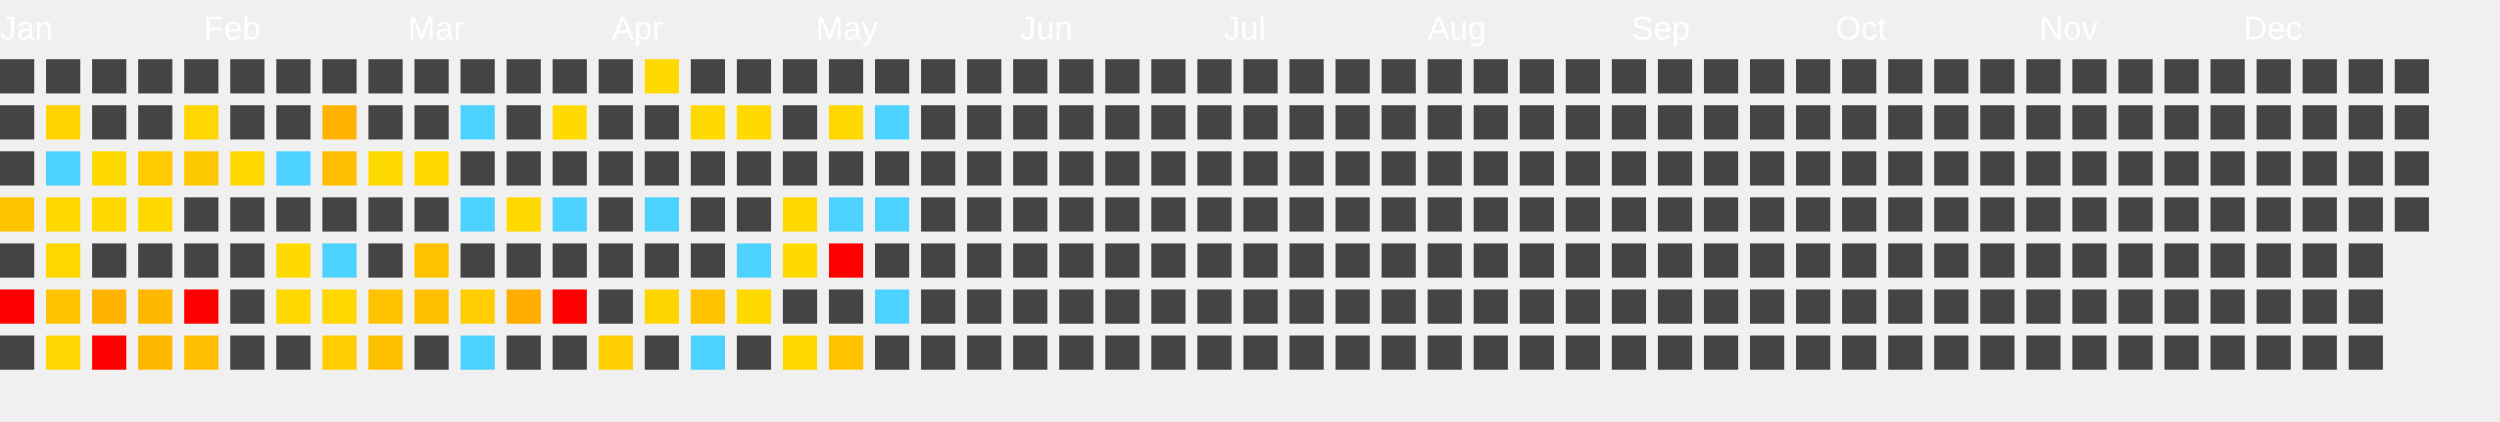
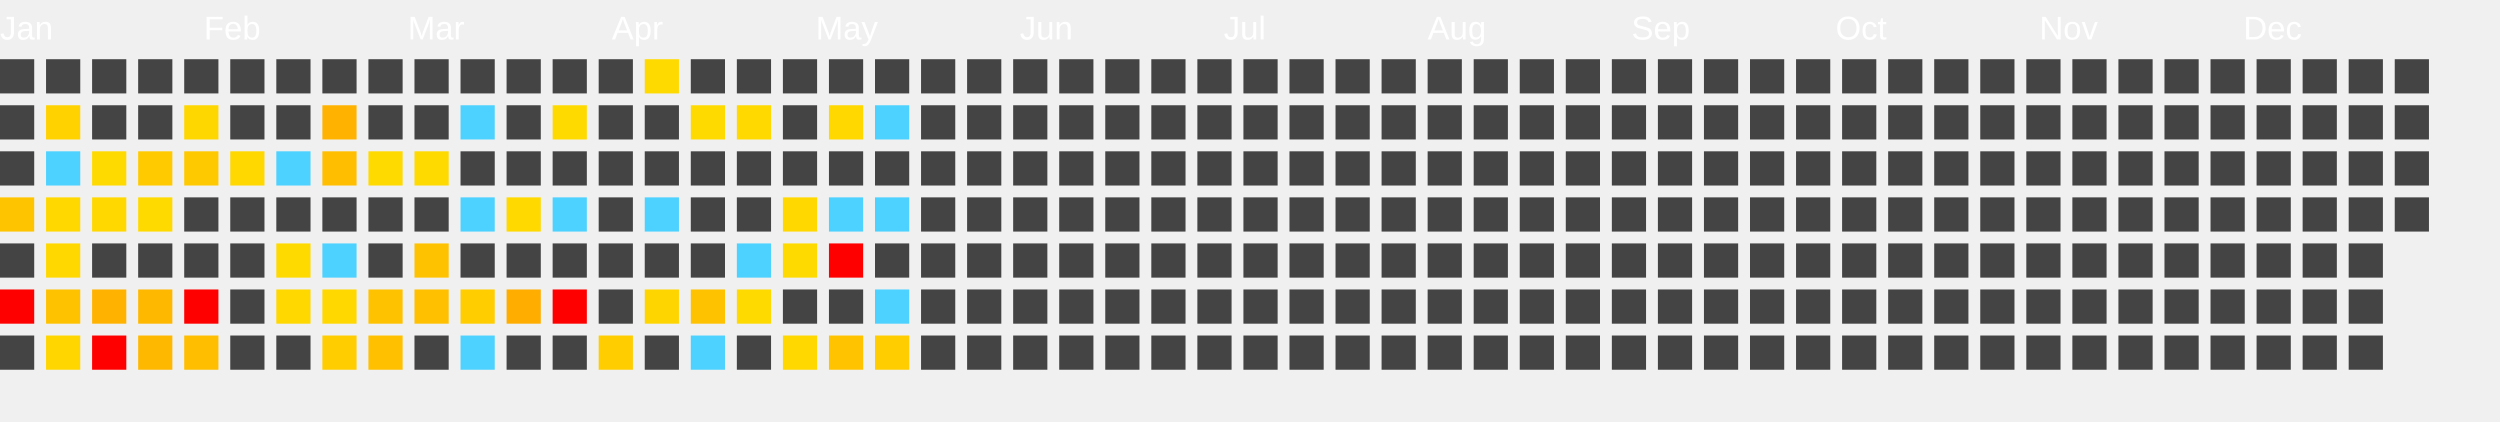
<svg xmlns="http://www.w3.org/2000/svg" baseProfile="full" height="32mm" version="1.1" viewBox="0,0,190,32" width="190mm">
  <defs />
  <rect fill="none" height="32" width="190" x="0" y="0" />
  <text fill="#FFFFFF" style="font-size:2.5px; font-family:Arial" x="0.0" y="3.0">Jan</text>
  <text fill="#FFFFFF" style="font-size:2.5px; font-family:Arial" x="15.5" y="3.0">Feb</text>
  <text fill="#FFFFFF" style="font-size:2.5px; font-family:Arial" x="31.0" y="3.0">Mar</text>
  <text fill="#FFFFFF" style="font-size:2.5px; font-family:Arial" x="46.5" y="3.0">Apr</text>
  <text fill="#FFFFFF" style="font-size:2.5px; font-family:Arial" x="62.0" y="3.0">May</text>
  <text fill="#FFFFFF" style="font-size:2.5px; font-family:Arial" x="77.5" y="3.0">Jun</text>
  <text fill="#FFFFFF" style="font-size:2.5px; font-family:Arial" x="93.0" y="3.0">Jul</text>
  <text fill="#FFFFFF" style="font-size:2.5px; font-family:Arial" x="108.5" y="3.0">Aug</text>
  <text fill="#FFFFFF" style="font-size:2.5px; font-family:Arial" x="124.0" y="3.0">Sep</text>
  <text fill="#FFFFFF" style="font-size:2.5px; font-family:Arial" x="139.5" y="3.0">Oct</text>
  <text fill="#FFFFFF" style="font-size:2.5px; font-family:Arial" x="155.0" y="3.0">Nov</text>
  <text fill="#FFFFFF" style="font-size:2.5px; font-family:Arial" x="170.5" y="3.0">Dec</text>
  <rect fill="#444444" height="2.6" width="2.6" x="0.0" y="4.5" />
  <rect fill="#444444" height="2.6" width="2.6" x="0.0" y="8.0" />
  <rect fill="#444444" height="2.6" width="2.6" x="0.0" y="11.5" />
  <rect fill="#ffc400" height="2.6" width="2.6" x="0.0" y="15.0" />
  <rect fill="#444444" height="2.6" width="2.6" x="0.0" y="18.5" />
  <rect fill="red" height="2.6" width="2.6" x="0.0" y="22.0" />
  <rect fill="#444444" height="2.6" width="2.6" x="0.0" y="25.5" />
  <rect fill="#444444" height="2.6" width="2.6" x="3.5" y="4.5" />
  <rect fill="#ffd200" height="2.6" width="2.6" x="3.5" y="8.0" />
  <rect fill="#4dd2ff" height="2.6" width="2.6" x="3.5" y="11.5" />
  <rect fill="#ffd800" height="2.6" width="2.6" x="3.5" y="15.0" />
  <rect fill="#ffd800" height="2.6" width="2.6" x="3.5" y="18.5" />
  <rect fill="#ffc200" height="2.6" width="2.6" x="3.5" y="22.0" />
  <rect fill="#ffd600" height="2.6" width="2.6" x="3.5" y="25.5" />
  <rect fill="#444444" height="2.6" width="2.6" x="7.0" y="4.5" />
  <rect fill="#444444" height="2.6" width="2.6" x="7.0" y="8.0" />
  <rect fill="#ffda00" height="2.6" width="2.6" x="7.0" y="11.5" />
  <rect fill="#ffd800" height="2.6" width="2.6" x="7.0" y="15.0" />
  <rect fill="#444444" height="2.6" width="2.6" x="7.0" y="18.5" />
  <rect fill="#ffb300" height="2.6" width="2.6" x="7.0" y="22.0" />
  <rect fill="red" height="2.6" width="2.6" x="7.0" y="25.5" />
  <rect fill="#444444" height="2.6" width="2.6" x="10.5" y="4.5" />
  <rect fill="#444444" height="2.6" width="2.6" x="10.5" y="8.0" />
  <rect fill="#ffca00" height="2.6" width="2.6" x="10.5" y="11.5" />
  <rect fill="#ffda00" height="2.6" width="2.6" x="10.5" y="15.0" />
  <rect fill="#444444" height="2.6" width="2.6" x="10.5" y="18.5" />
  <rect fill="#ffb800" height="2.6" width="2.6" x="10.5" y="22.0" />
  <rect fill="#ffb800" height="2.6" width="2.6" x="10.5" y="25.5" />
  <rect fill="#444444" height="2.6" width="2.6" x="14.0" y="4.5" />
  <rect fill="#ffd700" height="2.6" width="2.6" x="14.0" y="8.0" />
  <rect fill="#ffc900" height="2.6" width="2.6" x="14.0" y="11.5" />
  <rect fill="#444444" height="2.6" width="2.6" x="14.0" y="15.0" />
  <rect fill="#444444" height="2.6" width="2.6" x="14.0" y="18.5" />
  <rect fill="red" height="2.6" width="2.6" x="14.0" y="22.0" />
  <rect fill="#ffbe00" height="2.6" width="2.6" x="14.0" y="25.5" />
  <rect fill="#444444" height="2.6" width="2.6" x="17.5" y="4.5" />
  <rect fill="#444444" height="2.6" width="2.6" x="17.5" y="8.0" />
  <rect fill="#ffd800" height="2.6" width="2.6" x="17.5" y="11.5" />
  <rect fill="#444444" height="2.6" width="2.6" x="17.5" y="15.0" />
  <rect fill="#444444" height="2.6" width="2.6" x="17.5" y="18.5" />
  <rect fill="#444444" height="2.6" width="2.6" x="17.5" y="22.0" />
  <rect fill="#444444" height="2.6" width="2.6" x="17.5" y="25.5" />
  <rect fill="#444444" height="2.6" width="2.6" x="21.0" y="4.5" />
  <rect fill="#444444" height="2.6" width="2.6" x="21.0" y="8.0" />
  <rect fill="#4dd2ff" height="2.6" width="2.6" x="21.0" y="11.5" />
  <rect fill="#444444" height="2.6" width="2.6" x="21.0" y="15.0" />
  <rect fill="#ffda00" height="2.6" width="2.6" x="21.0" y="18.5" />
  <rect fill="#ffd800" height="2.6" width="2.6" x="21.0" y="22.0" />
  <rect fill="#444444" height="2.6" width="2.6" x="21.0" y="25.5" />
  <rect fill="#444444" height="2.6" width="2.6" x="24.5" y="4.5" />
  <rect fill="#ffb300" height="2.6" width="2.6" x="24.5" y="8.0" />
  <rect fill="#ffbe00" height="2.6" width="2.6" x="24.5" y="11.5" />
  <rect fill="#444444" height="2.6" width="2.6" x="24.5" y="15.0" />
  <rect fill="#4dd2ff" height="2.6" width="2.6" x="24.5" y="18.5" />
  <rect fill="#ffd800" height="2.6" width="2.6" x="24.5" y="22.0" />
  <rect fill="#ffcd00" height="2.6" width="2.6" x="24.5" y="25.5" />
  <rect fill="#444444" height="2.6" width="2.6" x="28.0" y="4.5" />
  <rect fill="#444444" height="2.6" width="2.6" x="28.0" y="8.0" />
  <rect fill="#ffda00" height="2.6" width="2.6" x="28.0" y="11.5" />
  <rect fill="#444444" height="2.6" width="2.6" x="28.0" y="15.0" />
  <rect fill="#444444" height="2.6" width="2.6" x="28.0" y="18.5" />
  <rect fill="#ffc200" height="2.6" width="2.6" x="28.0" y="22.0" />
  <rect fill="#ffc000" height="2.6" width="2.6" x="28.0" y="25.5" />
  <rect fill="#444444" height="2.6" width="2.6" x="31.5" y="4.5" />
  <rect fill="#444444" height="2.6" width="2.6" x="31.5" y="8.0" />
  <rect fill="#ffda00" height="2.6" width="2.6" x="31.5" y="11.5" />
  <rect fill="#444444" height="2.6" width="2.6" x="31.5" y="15.0" />
  <rect fill="#ffc200" height="2.6" width="2.6" x="31.5" y="18.5" />
  <rect fill="#ffc000" height="2.6" width="2.6" x="31.5" y="22.0" />
  <rect fill="#444444" height="2.6" width="2.6" x="31.5" y="25.5" />
  <rect fill="#444444" height="2.6" width="2.6" x="35.0" y="4.5" />
  <rect fill="#4dd2ff" height="2.6" width="2.6" x="35.0" y="8.0" />
  <rect fill="#444444" height="2.6" width="2.6" x="35.0" y="11.5" />
  <rect fill="#4dd2ff" height="2.6" width="2.6" x="35.0" y="15.0" />
  <rect fill="#444444" height="2.6" width="2.6" x="35.0" y="18.5" />
  <rect fill="#ffcd00" height="2.6" width="2.6" x="35.0" y="22.0" />
  <rect fill="#4dd2ff" height="2.6" width="2.6" x="35.0" y="25.5" />
  <rect fill="#444444" height="2.6" width="2.6" x="38.5" y="4.5" />
  <rect fill="#444444" height="2.6" width="2.6" x="38.5" y="8.0" />
  <rect fill="#444444" height="2.6" width="2.6" x="38.5" y="11.5" />
  <rect fill="#ffd900" height="2.6" width="2.6" x="38.5" y="15.0" />
  <rect fill="#444444" height="2.6" width="2.6" x="38.5" y="18.5" />
  <rect fill="#ffae00" height="2.6" width="2.6" x="38.5" y="22.0" />
  <rect fill="#444444" height="2.6" width="2.6" x="38.5" y="25.5" />
  <rect fill="#444444" height="2.6" width="2.6" x="42.0" y="4.5" />
  <rect fill="#ffda00" height="2.6" width="2.6" x="42.0" y="8.0" />
  <rect fill="#444444" height="2.6" width="2.6" x="42.0" y="11.5" />
  <rect fill="#4dd2ff" height="2.6" width="2.6" x="42.0" y="15.0" />
  <rect fill="#444444" height="2.6" width="2.6" x="42.0" y="18.5" />
  <rect fill="red" height="2.6" width="2.6" x="42.0" y="22.0" />
  <rect fill="#444444" height="2.6" width="2.6" x="42.0" y="25.5" />
  <rect fill="#444444" height="2.6" width="2.6" x="45.5" y="4.5" />
  <rect fill="#444444" height="2.6" width="2.6" x="45.5" y="8.0" />
  <rect fill="#444444" height="2.6" width="2.6" x="45.5" y="11.5" />
  <rect fill="#444444" height="2.6" width="2.6" x="45.5" y="15.0" />
  <rect fill="#444444" height="2.6" width="2.6" x="45.5" y="18.5" />
  <rect fill="#444444" height="2.6" width="2.6" x="45.5" y="22.0" />
  <rect fill="#ffcd00" height="2.6" width="2.6" x="45.5" y="25.5" />
  <rect fill="#ffda00" height="2.6" width="2.6" x="49.0" y="4.5" />
  <rect fill="#444444" height="2.6" width="2.6" x="49.0" y="8.0" />
  <rect fill="#444444" height="2.6" width="2.6" x="49.0" y="11.5" />
  <rect fill="#4dd2ff" height="2.6" width="2.6" x="49.0" y="15.0" />
  <rect fill="#444444" height="2.6" width="2.6" x="49.0" y="18.5" />
  <rect fill="#ffd500" height="2.6" width="2.6" x="49.0" y="22.0" />
  <rect fill="#444444" height="2.6" width="2.6" x="49.0" y="25.5" />
  <rect fill="#444444" height="2.6" width="2.6" x="52.5" y="4.5" />
  <rect fill="#ffda00" height="2.6" width="2.6" x="52.5" y="8.0" />
  <rect fill="#444444" height="2.6" width="2.6" x="52.5" y="11.5" />
  <rect fill="#444444" height="2.6" width="2.6" x="52.5" y="15.0" />
  <rect fill="#444444" height="2.6" width="2.6" x="52.5" y="18.5" />
  <rect fill="#ffc200" height="2.6" width="2.6" x="52.5" y="22.0" />
  <rect fill="#4dd2ff" height="2.6" width="2.6" x="52.5" y="25.5" />
  <rect fill="#444444" height="2.6" width="2.6" x="56.0" y="4.5" />
  <rect fill="#ffd900" height="2.6" width="2.6" x="56.0" y="8.0" />
  <rect fill="#444444" height="2.6" width="2.6" x="56.0" y="11.5" />
  <rect fill="#444444" height="2.6" width="2.6" x="56.0" y="15.0" />
  <rect fill="#4dd2ff" height="2.6" width="2.6" x="56.0" y="18.5" />
  <rect fill="#ffda00" height="2.6" width="2.6" x="56.0" y="22.0" />
  <rect fill="#444444" height="2.6" width="2.6" x="56.0" y="25.5" />
  <rect fill="#444444" height="2.6" width="2.6" x="59.5" y="4.5" />
  <rect fill="#444444" height="2.6" width="2.6" x="59.5" y="8.0" />
  <rect fill="#444444" height="2.6" width="2.6" x="59.5" y="11.5" />
  <rect fill="#ffd800" height="2.6" width="2.6" x="59.5" y="15.0" />
  <rect fill="#ffda00" height="2.6" width="2.6" x="59.5" y="18.5" />
  <rect fill="#444444" height="2.6" width="2.6" x="59.5" y="22.0" />
  <rect fill="#ffd800" height="2.6" width="2.6" x="59.5" y="25.5" />
  <rect fill="#444444" height="2.6" width="2.6" x="63.0" y="4.5" />
  <rect fill="#ffd800" height="2.6" width="2.6" x="63.0" y="8.0" />
  <rect fill="#444444" height="2.6" width="2.6" x="63.0" y="11.5" />
  <rect fill="#4dd2ff" height="2.6" width="2.6" x="63.0" y="15.0" />
  <rect fill="red" height="2.6" width="2.6" x="63.0" y="18.5" />
  <rect fill="#444444" height="2.6" width="2.6" x="63.0" y="22.0" />
  <rect fill="#ffc300" height="2.6" width="2.6" x="63.0" y="25.5" />
  <rect fill="#444444" height="2.6" width="2.6" x="66.5" y="4.5" />
  <rect fill="#4dd2ff" height="2.6" width="2.6" x="66.5" y="8.0" />
  <rect fill="#444444" height="2.6" width="2.6" x="66.5" y="11.5" />
  <rect fill="#4dd2ff" height="2.6" width="2.6" x="66.5" y="15.0" />
  <rect fill="#444444" height="2.6" width="2.6" x="66.5" y="18.5" />
  <rect fill="#4dd2ff" height="2.6" width="2.6" x="66.5" y="22.0" />
-   <rect fill="#444444" height="2.6" width="2.6" x="66.5" y="25.5" />
+   <rect fill="#ffcd00" height="2.6" width="2.6" x="66.5" y="25.5" />
  <rect fill="#444444" height="2.6" width="2.6" x="70.0" y="4.5" />
  <rect fill="#444444" height="2.6" width="2.6" x="70.0" y="8.0" />
  <rect fill="#444444" height="2.6" width="2.6" x="70.0" y="11.5" />
  <rect fill="#444444" height="2.6" width="2.6" x="70.0" y="15.0" />
  <rect fill="#444444" height="2.6" width="2.6" x="70.0" y="18.5" />
  <rect fill="#444444" height="2.6" width="2.6" x="70.0" y="22.0" />
  <rect fill="#444444" height="2.6" width="2.6" x="70.0" y="25.5" />
  <rect fill="#444444" height="2.6" width="2.6" x="73.5" y="4.5" />
  <rect fill="#444444" height="2.6" width="2.6" x="73.5" y="8.0" />
  <rect fill="#444444" height="2.6" width="2.6" x="73.5" y="11.5" />
  <rect fill="#444444" height="2.6" width="2.6" x="73.5" y="15.0" />
  <rect fill="#444444" height="2.6" width="2.6" x="73.5" y="18.5" />
  <rect fill="#444444" height="2.6" width="2.6" x="73.5" y="22.0" />
  <rect fill="#444444" height="2.6" width="2.6" x="73.5" y="25.5" />
  <rect fill="#444444" height="2.6" width="2.6" x="77.0" y="4.5" />
  <rect fill="#444444" height="2.6" width="2.6" x="77.0" y="8.0" />
  <rect fill="#444444" height="2.6" width="2.6" x="77.0" y="11.5" />
  <rect fill="#444444" height="2.6" width="2.6" x="77.0" y="15.0" />
  <rect fill="#444444" height="2.6" width="2.6" x="77.0" y="18.5" />
  <rect fill="#444444" height="2.6" width="2.6" x="77.0" y="22.0" />
  <rect fill="#444444" height="2.6" width="2.6" x="77.0" y="25.5" />
  <rect fill="#444444" height="2.6" width="2.6" x="80.5" y="4.5" />
  <rect fill="#444444" height="2.6" width="2.6" x="80.5" y="8.0" />
  <rect fill="#444444" height="2.6" width="2.6" x="80.5" y="11.5" />
  <rect fill="#444444" height="2.6" width="2.6" x="80.5" y="15.0" />
  <rect fill="#444444" height="2.6" width="2.6" x="80.5" y="18.5" />
  <rect fill="#444444" height="2.6" width="2.6" x="80.5" y="22.0" />
  <rect fill="#444444" height="2.6" width="2.6" x="80.5" y="25.5" />
  <rect fill="#444444" height="2.6" width="2.6" x="84.0" y="4.5" />
  <rect fill="#444444" height="2.6" width="2.6" x="84.0" y="8.0" />
  <rect fill="#444444" height="2.6" width="2.6" x="84.0" y="11.5" />
  <rect fill="#444444" height="2.6" width="2.6" x="84.0" y="15.0" />
  <rect fill="#444444" height="2.6" width="2.6" x="84.0" y="18.5" />
  <rect fill="#444444" height="2.6" width="2.6" x="84.0" y="22.0" />
  <rect fill="#444444" height="2.6" width="2.6" x="84.0" y="25.5" />
  <rect fill="#444444" height="2.6" width="2.6" x="87.5" y="4.5" />
  <rect fill="#444444" height="2.6" width="2.6" x="87.5" y="8.0" />
  <rect fill="#444444" height="2.6" width="2.6" x="87.5" y="11.5" />
  <rect fill="#444444" height="2.6" width="2.6" x="87.5" y="15.0" />
  <rect fill="#444444" height="2.6" width="2.6" x="87.5" y="18.5" />
  <rect fill="#444444" height="2.6" width="2.6" x="87.5" y="22.0" />
  <rect fill="#444444" height="2.6" width="2.6" x="87.5" y="25.5" />
  <rect fill="#444444" height="2.6" width="2.6" x="91.0" y="4.5" />
  <rect fill="#444444" height="2.6" width="2.6" x="91.0" y="8.0" />
  <rect fill="#444444" height="2.6" width="2.6" x="91.0" y="11.5" />
  <rect fill="#444444" height="2.6" width="2.6" x="91.0" y="15.0" />
  <rect fill="#444444" height="2.6" width="2.6" x="91.0" y="18.5" />
  <rect fill="#444444" height="2.6" width="2.6" x="91.0" y="22.0" />
  <rect fill="#444444" height="2.6" width="2.6" x="91.0" y="25.5" />
  <rect fill="#444444" height="2.6" width="2.6" x="94.5" y="4.5" />
  <rect fill="#444444" height="2.6" width="2.6" x="94.5" y="8.0" />
  <rect fill="#444444" height="2.6" width="2.6" x="94.5" y="11.5" />
  <rect fill="#444444" height="2.6" width="2.6" x="94.5" y="15.0" />
  <rect fill="#444444" height="2.6" width="2.6" x="94.5" y="18.5" />
  <rect fill="#444444" height="2.6" width="2.6" x="94.5" y="22.0" />
  <rect fill="#444444" height="2.6" width="2.6" x="94.5" y="25.5" />
  <rect fill="#444444" height="2.6" width="2.6" x="98.0" y="4.5" />
  <rect fill="#444444" height="2.6" width="2.6" x="98.0" y="8.0" />
  <rect fill="#444444" height="2.6" width="2.6" x="98.0" y="11.5" />
  <rect fill="#444444" height="2.6" width="2.6" x="98.0" y="15.0" />
  <rect fill="#444444" height="2.6" width="2.6" x="98.0" y="18.5" />
  <rect fill="#444444" height="2.6" width="2.6" x="98.0" y="22.0" />
  <rect fill="#444444" height="2.6" width="2.6" x="98.0" y="25.5" />
  <rect fill="#444444" height="2.6" width="2.6" x="101.5" y="4.5" />
  <rect fill="#444444" height="2.6" width="2.6" x="101.5" y="8.0" />
  <rect fill="#444444" height="2.6" width="2.6" x="101.5" y="11.5" />
  <rect fill="#444444" height="2.6" width="2.6" x="101.5" y="15.0" />
  <rect fill="#444444" height="2.6" width="2.6" x="101.5" y="18.5" />
  <rect fill="#444444" height="2.6" width="2.6" x="101.5" y="22.0" />
  <rect fill="#444444" height="2.6" width="2.6" x="101.5" y="25.5" />
  <rect fill="#444444" height="2.6" width="2.6" x="105.0" y="4.5" />
  <rect fill="#444444" height="2.6" width="2.6" x="105.0" y="8.0" />
  <rect fill="#444444" height="2.6" width="2.6" x="105.0" y="11.5" />
  <rect fill="#444444" height="2.6" width="2.6" x="105.0" y="15.0" />
  <rect fill="#444444" height="2.6" width="2.6" x="105.0" y="18.5" />
  <rect fill="#444444" height="2.6" width="2.6" x="105.0" y="22.0" />
  <rect fill="#444444" height="2.6" width="2.6" x="105.0" y="25.5" />
  <rect fill="#444444" height="2.6" width="2.6" x="108.5" y="4.5" />
  <rect fill="#444444" height="2.6" width="2.6" x="108.5" y="8.0" />
  <rect fill="#444444" height="2.6" width="2.6" x="108.5" y="11.5" />
  <rect fill="#444444" height="2.6" width="2.6" x="108.5" y="15.0" />
  <rect fill="#444444" height="2.6" width="2.6" x="108.5" y="18.5" />
  <rect fill="#444444" height="2.6" width="2.6" x="108.5" y="22.0" />
  <rect fill="#444444" height="2.6" width="2.6" x="108.5" y="25.5" />
  <rect fill="#444444" height="2.6" width="2.6" x="112.0" y="4.5" />
  <rect fill="#444444" height="2.6" width="2.6" x="112.0" y="8.0" />
  <rect fill="#444444" height="2.6" width="2.6" x="112.0" y="11.5" />
  <rect fill="#444444" height="2.6" width="2.6" x="112.0" y="15.0" />
  <rect fill="#444444" height="2.6" width="2.6" x="112.0" y="18.5" />
  <rect fill="#444444" height="2.6" width="2.6" x="112.0" y="22.0" />
  <rect fill="#444444" height="2.6" width="2.6" x="112.0" y="25.5" />
  <rect fill="#444444" height="2.6" width="2.6" x="115.5" y="4.5" />
  <rect fill="#444444" height="2.6" width="2.6" x="115.5" y="8.0" />
  <rect fill="#444444" height="2.6" width="2.6" x="115.5" y="11.5" />
  <rect fill="#444444" height="2.6" width="2.6" x="115.5" y="15.0" />
  <rect fill="#444444" height="2.6" width="2.6" x="115.5" y="18.5" />
  <rect fill="#444444" height="2.6" width="2.6" x="115.5" y="22.0" />
  <rect fill="#444444" height="2.6" width="2.6" x="115.5" y="25.5" />
  <rect fill="#444444" height="2.6" width="2.6" x="119.0" y="4.5" />
  <rect fill="#444444" height="2.6" width="2.6" x="119.0" y="8.0" />
  <rect fill="#444444" height="2.6" width="2.6" x="119.0" y="11.5" />
  <rect fill="#444444" height="2.6" width="2.6" x="119.0" y="15.0" />
  <rect fill="#444444" height="2.6" width="2.6" x="119.0" y="18.5" />
  <rect fill="#444444" height="2.6" width="2.6" x="119.0" y="22.0" />
  <rect fill="#444444" height="2.6" width="2.6" x="119.0" y="25.5" />
  <rect fill="#444444" height="2.6" width="2.6" x="122.5" y="4.5" />
  <rect fill="#444444" height="2.6" width="2.6" x="122.5" y="8.0" />
  <rect fill="#444444" height="2.6" width="2.6" x="122.5" y="11.5" />
  <rect fill="#444444" height="2.6" width="2.6" x="122.5" y="15.0" />
  <rect fill="#444444" height="2.6" width="2.6" x="122.5" y="18.5" />
  <rect fill="#444444" height="2.6" width="2.6" x="122.5" y="22.0" />
  <rect fill="#444444" height="2.6" width="2.6" x="122.5" y="25.5" />
  <rect fill="#444444" height="2.6" width="2.6" x="126.0" y="4.5" />
  <rect fill="#444444" height="2.6" width="2.6" x="126.0" y="8.0" />
  <rect fill="#444444" height="2.6" width="2.6" x="126.0" y="11.5" />
  <rect fill="#444444" height="2.6" width="2.6" x="126.0" y="15.0" />
  <rect fill="#444444" height="2.6" width="2.6" x="126.0" y="18.5" />
  <rect fill="#444444" height="2.6" width="2.6" x="126.0" y="22.0" />
  <rect fill="#444444" height="2.6" width="2.6" x="126.0" y="25.5" />
  <rect fill="#444444" height="2.6" width="2.6" x="129.5" y="4.5" />
  <rect fill="#444444" height="2.6" width="2.6" x="129.5" y="8.0" />
  <rect fill="#444444" height="2.6" width="2.6" x="129.5" y="11.5" />
  <rect fill="#444444" height="2.6" width="2.6" x="129.5" y="15.0" />
  <rect fill="#444444" height="2.6" width="2.6" x="129.5" y="18.5" />
  <rect fill="#444444" height="2.6" width="2.6" x="129.5" y="22.0" />
  <rect fill="#444444" height="2.6" width="2.6" x="129.5" y="25.5" />
  <rect fill="#444444" height="2.6" width="2.6" x="133.0" y="4.5" />
  <rect fill="#444444" height="2.6" width="2.6" x="133.0" y="8.0" />
  <rect fill="#444444" height="2.6" width="2.6" x="133.0" y="11.5" />
  <rect fill="#444444" height="2.6" width="2.6" x="133.0" y="15.0" />
  <rect fill="#444444" height="2.6" width="2.6" x="133.0" y="18.5" />
  <rect fill="#444444" height="2.6" width="2.6" x="133.0" y="22.0" />
  <rect fill="#444444" height="2.6" width="2.6" x="133.0" y="25.5" />
  <rect fill="#444444" height="2.6" width="2.6" x="136.5" y="4.5" />
  <rect fill="#444444" height="2.6" width="2.6" x="136.5" y="8.0" />
  <rect fill="#444444" height="2.6" width="2.6" x="136.5" y="11.5" />
  <rect fill="#444444" height="2.6" width="2.6" x="136.5" y="15.0" />
  <rect fill="#444444" height="2.6" width="2.6" x="136.5" y="18.5" />
  <rect fill="#444444" height="2.6" width="2.6" x="136.5" y="22.0" />
  <rect fill="#444444" height="2.6" width="2.6" x="136.5" y="25.5" />
  <rect fill="#444444" height="2.6" width="2.6" x="140.0" y="4.5" />
  <rect fill="#444444" height="2.6" width="2.6" x="140.0" y="8.0" />
  <rect fill="#444444" height="2.6" width="2.6" x="140.0" y="11.5" />
  <rect fill="#444444" height="2.6" width="2.6" x="140.0" y="15.0" />
  <rect fill="#444444" height="2.6" width="2.6" x="140.0" y="18.5" />
  <rect fill="#444444" height="2.6" width="2.6" x="140.0" y="22.0" />
  <rect fill="#444444" height="2.6" width="2.6" x="140.0" y="25.5" />
  <rect fill="#444444" height="2.6" width="2.6" x="143.5" y="4.5" />
  <rect fill="#444444" height="2.6" width="2.6" x="143.5" y="8.0" />
  <rect fill="#444444" height="2.6" width="2.6" x="143.5" y="11.5" />
  <rect fill="#444444" height="2.6" width="2.6" x="143.5" y="15.0" />
  <rect fill="#444444" height="2.6" width="2.6" x="143.5" y="18.5" />
  <rect fill="#444444" height="2.6" width="2.6" x="143.5" y="22.0" />
  <rect fill="#444444" height="2.6" width="2.6" x="143.5" y="25.5" />
  <rect fill="#444444" height="2.6" width="2.6" x="147.0" y="4.5" />
  <rect fill="#444444" height="2.6" width="2.6" x="147.0" y="8.0" />
  <rect fill="#444444" height="2.6" width="2.6" x="147.0" y="11.5" />
  <rect fill="#444444" height="2.6" width="2.6" x="147.0" y="15.0" />
  <rect fill="#444444" height="2.6" width="2.6" x="147.0" y="18.5" />
  <rect fill="#444444" height="2.6" width="2.6" x="147.0" y="22.0" />
  <rect fill="#444444" height="2.6" width="2.6" x="147.0" y="25.5" />
  <rect fill="#444444" height="2.6" width="2.6" x="150.5" y="4.5" />
  <rect fill="#444444" height="2.6" width="2.6" x="150.5" y="8.0" />
  <rect fill="#444444" height="2.6" width="2.6" x="150.5" y="11.5" />
  <rect fill="#444444" height="2.6" width="2.6" x="150.5" y="15.0" />
  <rect fill="#444444" height="2.6" width="2.6" x="150.5" y="18.5" />
  <rect fill="#444444" height="2.6" width="2.6" x="150.5" y="22.0" />
  <rect fill="#444444" height="2.6" width="2.6" x="150.5" y="25.5" />
  <rect fill="#444444" height="2.6" width="2.6" x="154.0" y="4.5" />
  <rect fill="#444444" height="2.6" width="2.6" x="154.0" y="8.0" />
  <rect fill="#444444" height="2.6" width="2.6" x="154.0" y="11.5" />
  <rect fill="#444444" height="2.6" width="2.6" x="154.0" y="15.0" />
  <rect fill="#444444" height="2.6" width="2.6" x="154.0" y="18.5" />
  <rect fill="#444444" height="2.6" width="2.6" x="154.0" y="22.0" />
  <rect fill="#444444" height="2.6" width="2.6" x="154.0" y="25.5" />
  <rect fill="#444444" height="2.6" width="2.6" x="157.5" y="4.5" />
  <rect fill="#444444" height="2.6" width="2.6" x="157.5" y="8.0" />
  <rect fill="#444444" height="2.6" width="2.6" x="157.5" y="11.5" />
  <rect fill="#444444" height="2.6" width="2.6" x="157.5" y="15.0" />
  <rect fill="#444444" height="2.6" width="2.6" x="157.5" y="18.5" />
  <rect fill="#444444" height="2.6" width="2.6" x="157.5" y="22.0" />
  <rect fill="#444444" height="2.6" width="2.6" x="157.5" y="25.5" />
  <rect fill="#444444" height="2.6" width="2.6" x="161.0" y="4.5" />
  <rect fill="#444444" height="2.6" width="2.6" x="161.0" y="8.0" />
  <rect fill="#444444" height="2.6" width="2.6" x="161.0" y="11.5" />
  <rect fill="#444444" height="2.6" width="2.6" x="161.0" y="15.0" />
  <rect fill="#444444" height="2.6" width="2.6" x="161.0" y="18.5" />
  <rect fill="#444444" height="2.6" width="2.6" x="161.0" y="22.0" />
  <rect fill="#444444" height="2.6" width="2.6" x="161.0" y="25.5" />
  <rect fill="#444444" height="2.6" width="2.6" x="164.5" y="4.5" />
  <rect fill="#444444" height="2.6" width="2.6" x="164.5" y="8.0" />
  <rect fill="#444444" height="2.6" width="2.6" x="164.5" y="11.5" />
  <rect fill="#444444" height="2.6" width="2.6" x="164.5" y="15.0" />
  <rect fill="#444444" height="2.6" width="2.6" x="164.5" y="18.5" />
  <rect fill="#444444" height="2.6" width="2.6" x="164.5" y="22.0" />
  <rect fill="#444444" height="2.6" width="2.6" x="164.5" y="25.5" />
  <rect fill="#444444" height="2.6" width="2.6" x="168.0" y="4.5" />
  <rect fill="#444444" height="2.6" width="2.6" x="168.0" y="8.0" />
  <rect fill="#444444" height="2.6" width="2.6" x="168.0" y="11.5" />
  <rect fill="#444444" height="2.6" width="2.6" x="168.0" y="15.0" />
  <rect fill="#444444" height="2.6" width="2.6" x="168.0" y="18.5" />
  <rect fill="#444444" height="2.6" width="2.6" x="168.0" y="22.0" />
  <rect fill="#444444" height="2.6" width="2.6" x="168.0" y="25.5" />
  <rect fill="#444444" height="2.6" width="2.6" x="171.5" y="4.5" />
  <rect fill="#444444" height="2.6" width="2.6" x="171.5" y="8.0" />
  <rect fill="#444444" height="2.6" width="2.6" x="171.5" y="11.5" />
  <rect fill="#444444" height="2.6" width="2.6" x="171.5" y="15.0" />
  <rect fill="#444444" height="2.6" width="2.6" x="171.5" y="18.5" />
  <rect fill="#444444" height="2.6" width="2.6" x="171.5" y="22.0" />
  <rect fill="#444444" height="2.6" width="2.6" x="171.5" y="25.5" />
  <rect fill="#444444" height="2.6" width="2.6" x="175.0" y="4.5" />
  <rect fill="#444444" height="2.6" width="2.6" x="175.0" y="8.0" />
  <rect fill="#444444" height="2.6" width="2.6" x="175.0" y="11.5" />
  <rect fill="#444444" height="2.6" width="2.6" x="175.0" y="15.0" />
  <rect fill="#444444" height="2.6" width="2.6" x="175.0" y="18.5" />
  <rect fill="#444444" height="2.6" width="2.6" x="175.0" y="22.0" />
  <rect fill="#444444" height="2.6" width="2.6" x="175.0" y="25.5" />
  <rect fill="#444444" height="2.6" width="2.6" x="178.5" y="4.5" />
  <rect fill="#444444" height="2.6" width="2.6" x="178.5" y="8.0" />
  <rect fill="#444444" height="2.6" width="2.6" x="178.5" y="11.5" />
  <rect fill="#444444" height="2.6" width="2.6" x="178.5" y="15.0" />
  <rect fill="#444444" height="2.6" width="2.6" x="178.5" y="18.5" />
  <rect fill="#444444" height="2.6" width="2.6" x="178.5" y="22.0" />
  <rect fill="#444444" height="2.6" width="2.6" x="178.5" y="25.5" />
  <rect fill="#444444" height="2.6" width="2.6" x="182.0" y="4.5" />
  <rect fill="#444444" height="2.6" width="2.6" x="182.0" y="8.0" />
  <rect fill="#444444" height="2.6" width="2.6" x="182.0" y="11.5" />
  <rect fill="#444444" height="2.6" width="2.6" x="182.0" y="15.0" />
</svg>
